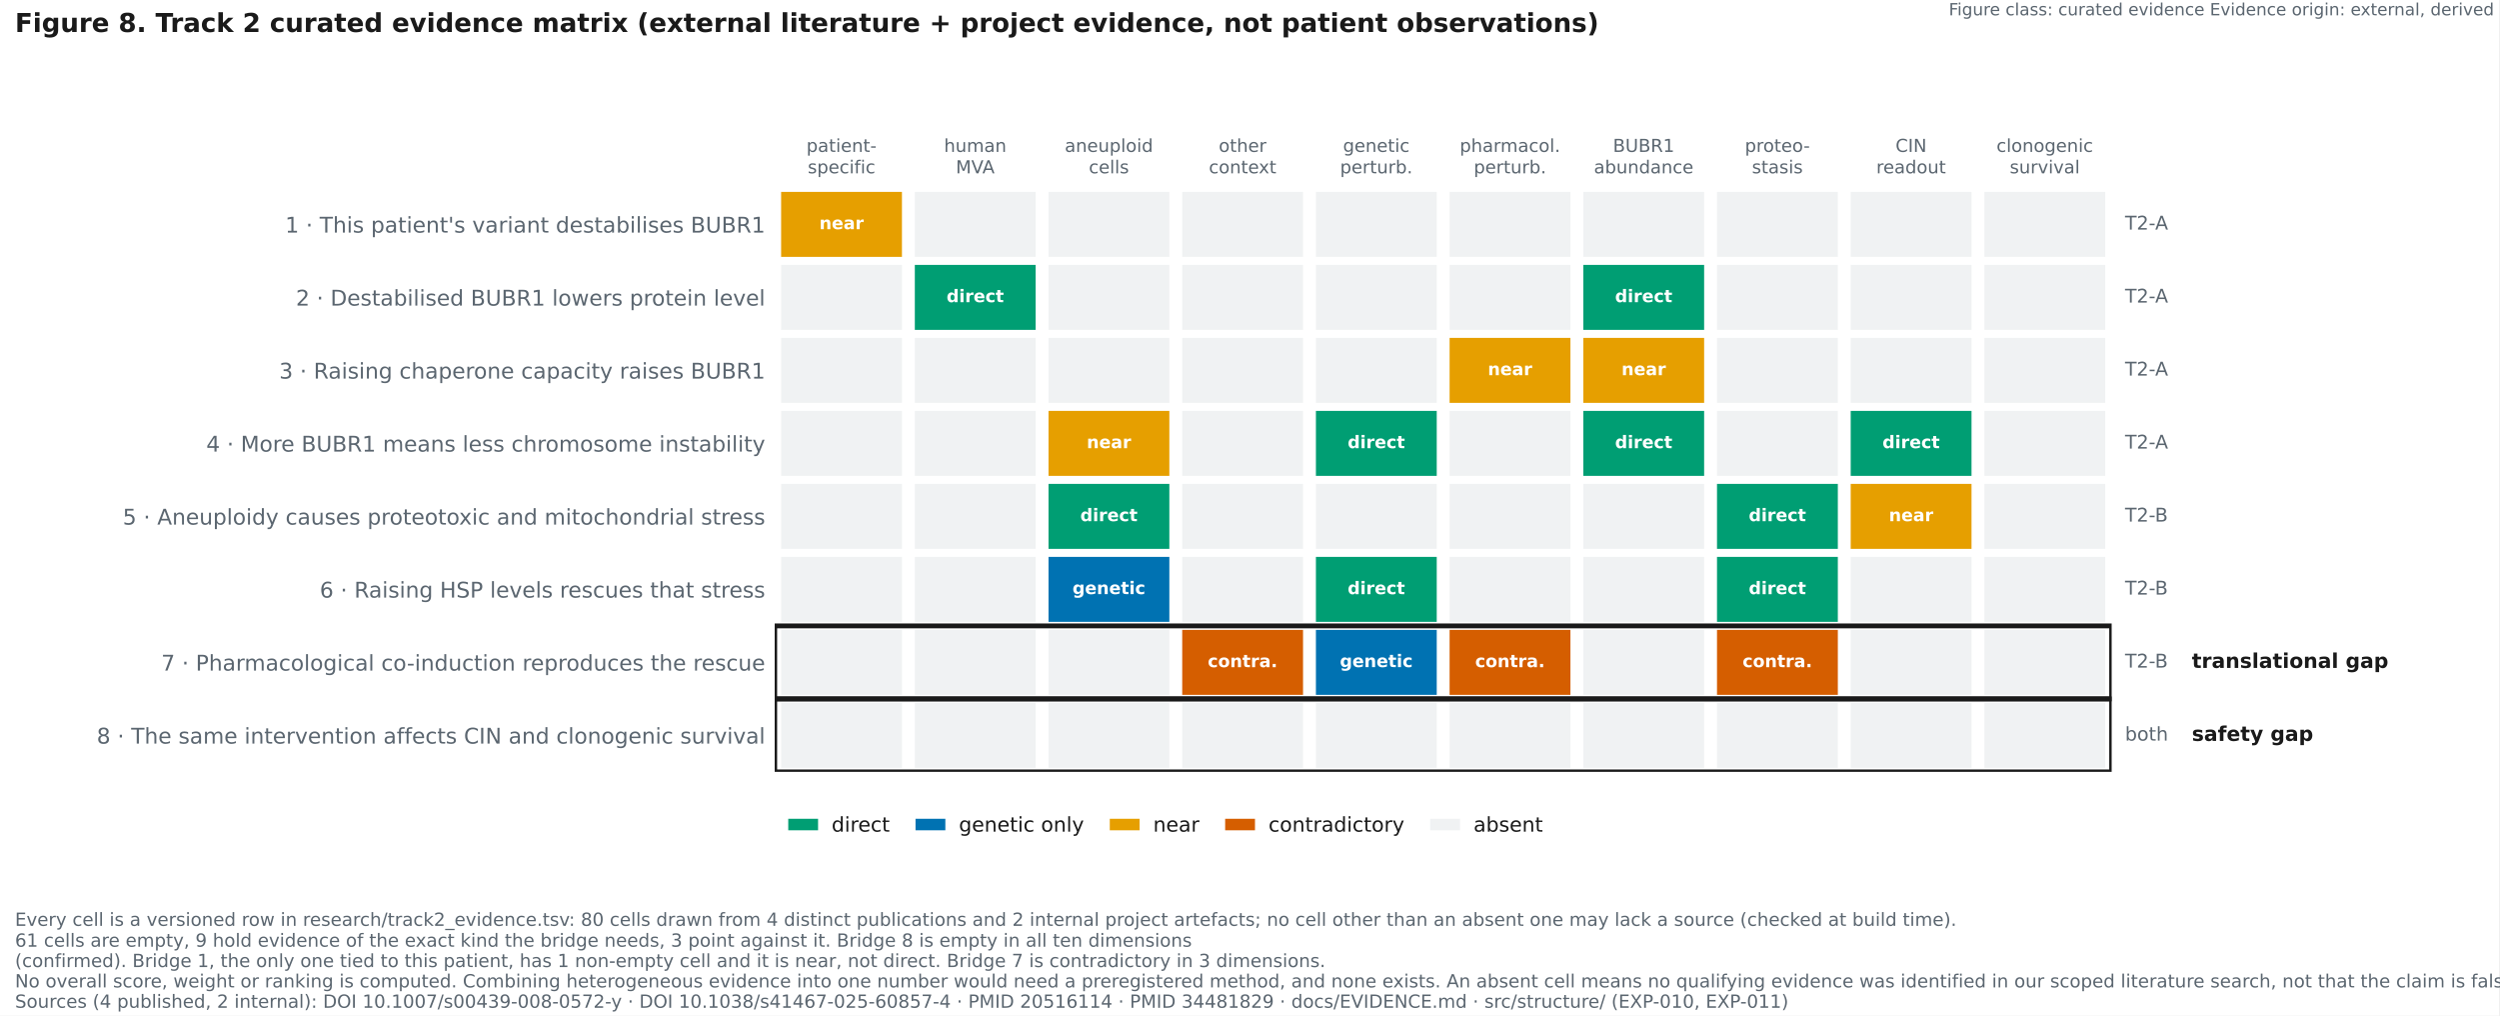
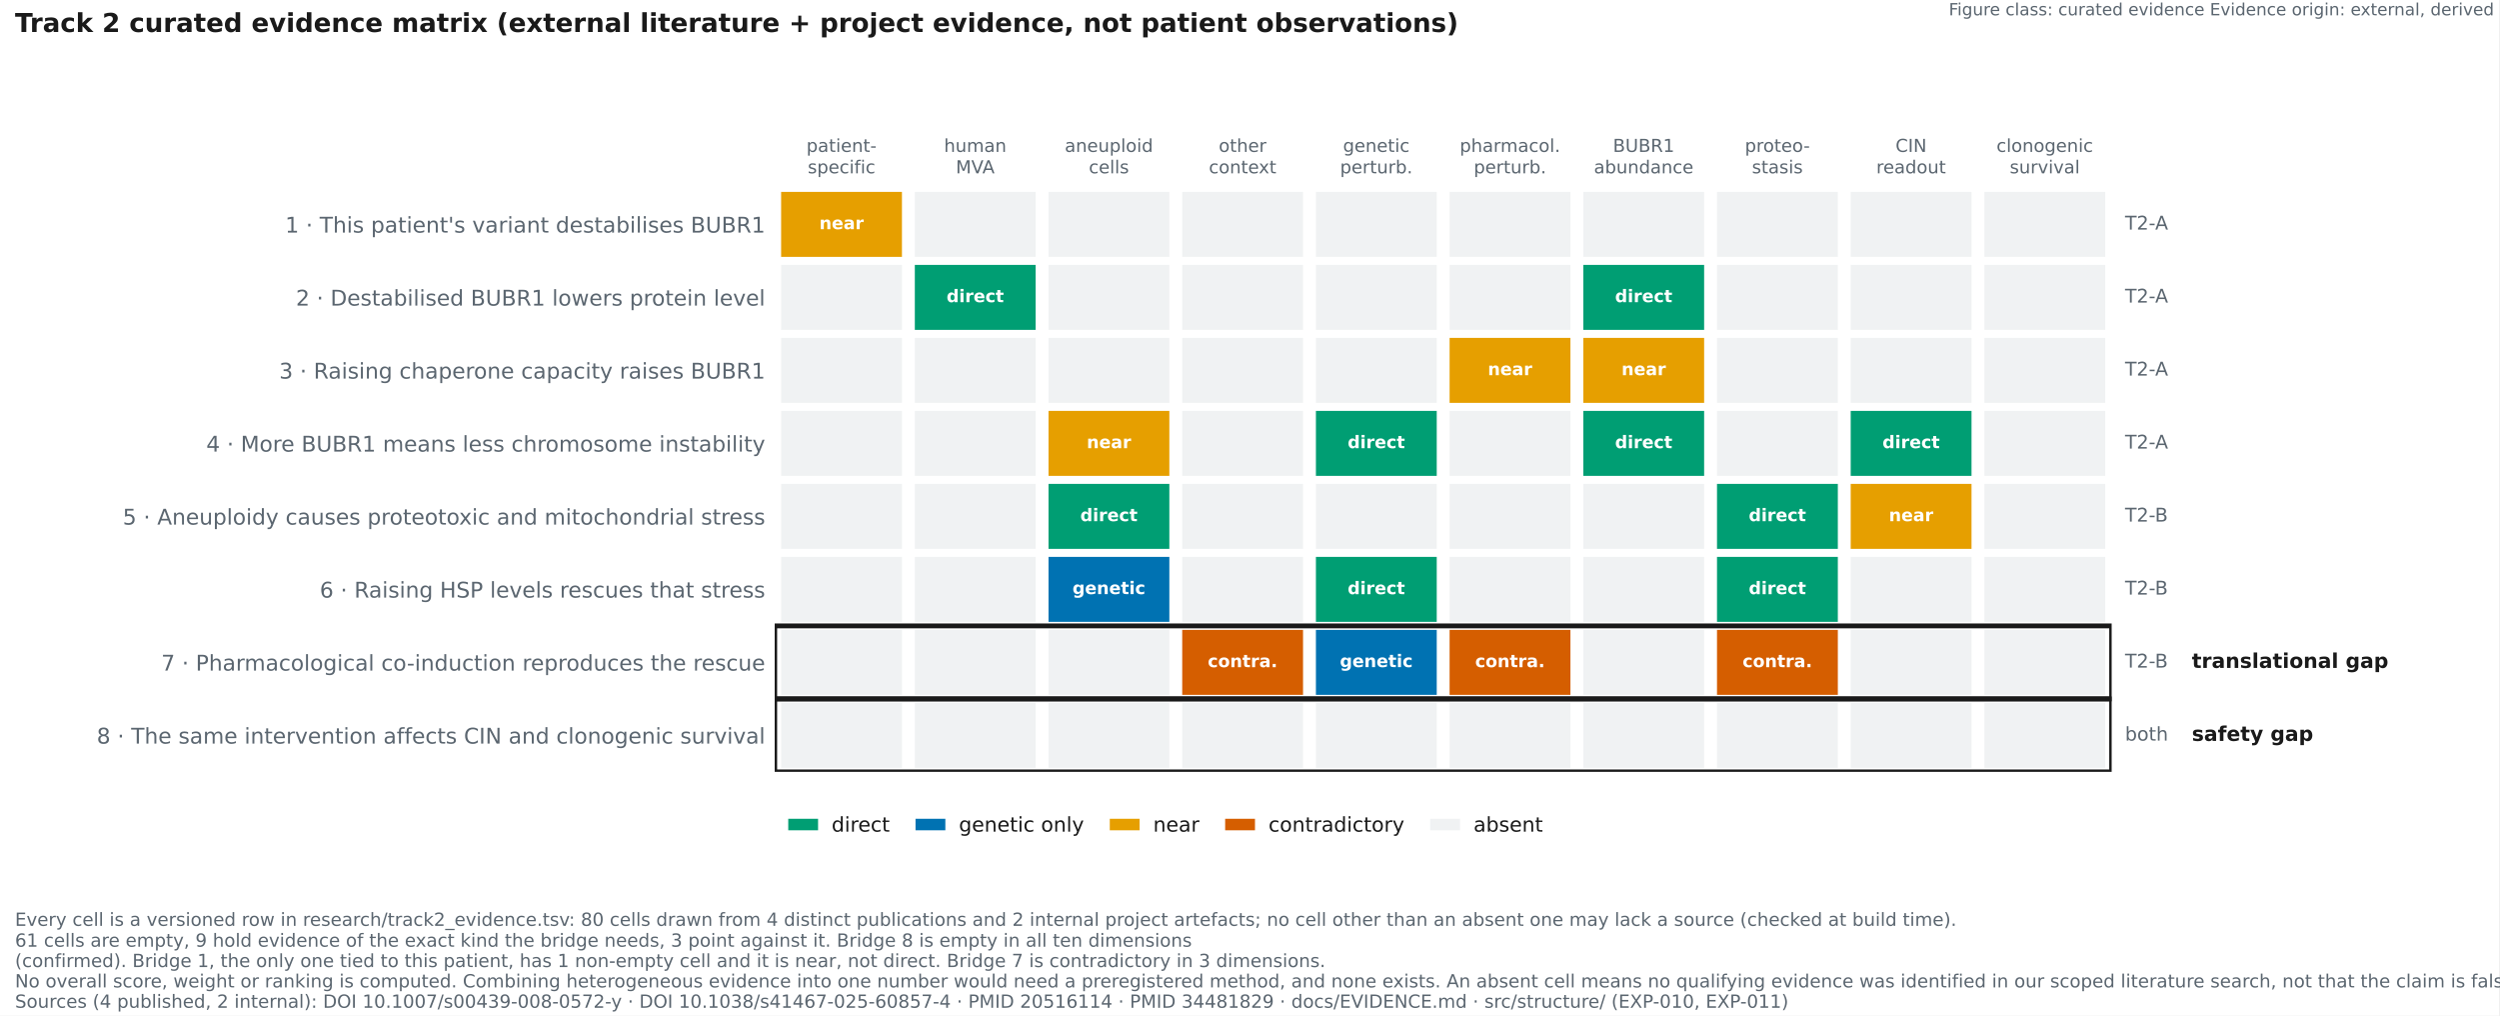
<svg xmlns="http://www.w3.org/2000/svg" width="921.6pt" height="374.4pt" viewBox="0 0 921.6 374.4" version="1.1">
  <defs>
    <style type="text/css">*{stroke-linejoin: round; stroke-linecap: butt}</style>
  </defs>
  <g id="figure_1">
    <g id="patch_1">
      <path d="M 0 374.4 L 921.6 374.4 L 921.6 0 L 0 0 z " style="fill: #ffffff" />
    </g>
    <g id="axes_1">
      <g id="patch_2">
        <path d="M 285.696 284.544 L 778.752 284.544 L 778.752 69.264 L 285.696 69.264 z " style="fill: #ffffff" />
      </g>
      <g id="matplotlib.axis_1">
        <g id="xtick_1">
          <g id="line2d_1" />
          <g id="text_1">
            <text style="fill: #5b6670; font: 6.6px 'DejaVu Sans', 'Arial', 'Helvetica', sans-serif" transform="translate(297.4149 55.99935)">patient-</text>
            <text style="fill: #5b6670; font: 6.6px 'DejaVu Sans', 'Arial', 'Helvetica', sans-serif" transform="translate(297.88 63.89141)">specific</text>
          </g>
        </g>
        <g id="xtick_2">
          <g id="line2d_2" />
          <g id="text_2">
            <text style="fill: #5b6670; font: 6.6px 'DejaVu Sans', 'Arial', 'Helvetica', sans-serif" transform="translate(348.1436 55.99935)">human</text>
            <text style="fill: #5b6670; font: 6.6px 'DejaVu Sans', 'Arial', 'Helvetica', sans-serif" transform="translate(352.5027 63.89141)">MVA</text>
          </g>
        </g>
        <g id="xtick_3">
          <g id="line2d_3" />
          <g id="text_3">
            <text style="fill: #5b6670; font: 6.6px 'DejaVu Sans', 'Arial', 'Helvetica', sans-serif" transform="translate(392.6817 55.99935)">aneuploid</text>
            <text style="fill: #5b6670; font: 6.6px 'DejaVu Sans', 'Arial', 'Helvetica', sans-serif" transform="translate(401.5623 63.89141)">cells</text>
          </g>
        </g>
        <g id="xtick_4">
          <g id="line2d_4" />
          <g id="text_4">
            <text style="fill: #5b6670; font: 6.6px 'DejaVu Sans', 'Arial', 'Helvetica', sans-serif" transform="translate(449.4742 55.99935)">other</text>
            <text style="fill: #5b6670; font: 6.6px 'DejaVu Sans', 'Arial', 'Helvetica', sans-serif" transform="translate(445.8272 63.89141)">context</text>
          </g>
        </g>
        <g id="xtick_5">
          <g id="line2d_5" />
          <g id="text_5">
            <text style="fill: #5b6670; font: 6.6px 'DejaVu Sans', 'Arial', 'Helvetica', sans-serif" transform="translate(495.2988 55.99935)">genetic</text>
            <text style="fill: #5b6670; font: 6.6px 'DejaVu Sans', 'Arial', 'Helvetica', sans-serif" transform="translate(494.2036 63.89141)">perturb.</text>
          </g>
        </g>
        <g id="xtick_6">
          <g id="line2d_6" />
          <g id="text_6">
            <text style="fill: #5b6670; font: 6.6px 'DejaVu Sans', 'Arial', 'Helvetica', sans-serif" transform="translate(538.3334 55.99935)">pharmacol.</text>
            <text style="fill: #5b6670; font: 6.6px 'DejaVu Sans', 'Arial', 'Helvetica', sans-serif" transform="translate(543.5092 63.89141)">perturb.</text>
          </g>
        </g>
        <g id="xtick_7">
          <g id="line2d_7" />
          <g id="text_7">
            <text style="fill: #5b6670; font: 6.6px 'DejaVu Sans', 'Arial', 'Helvetica', sans-serif" transform="translate(594.8464 55.99935)">BUBR1</text>
            <text style="fill: #5b6670; font: 6.6px 'DejaVu Sans', 'Arial', 'Helvetica', sans-serif" transform="translate(587.8287 63.89141)">abundance</text>
          </g>
        </g>
        <g id="xtick_8">
          <g id="line2d_8" />
          <g id="text_8">
            <text style="fill: #5b6670; font: 6.6px 'DejaVu Sans', 'Arial', 'Helvetica', sans-serif" transform="translate(643.4956 55.99935)">proteo-</text>
            <text style="fill: #5b6670; font: 6.6px 'DejaVu Sans', 'Arial', 'Helvetica', sans-serif" transform="translate(646.098 63.89141)">stasis</text>
          </g>
        </g>
        <g id="xtick_9">
          <g id="line2d_9" />
          <g id="text_9">
            <text style="fill: #5b6670; font: 6.6px 'DejaVu Sans', 'Arial', 'Helvetica', sans-serif" transform="translate(699.047 55.99935)">CIN</text>
            <text style="fill: #5b6670; font: 6.6px 'DejaVu Sans', 'Arial', 'Helvetica', sans-serif" transform="translate(691.9592 63.89141)">readout</text>
          </g>
        </g>
        <g id="xtick_10">
          <g id="line2d_10" />
          <g id="text_10">
            <text style="fill: #5b6670; font: 6.6px 'DejaVu Sans', 'Arial', 'Helvetica', sans-serif" transform="translate(736.29 55.99935)">clonogenic</text>
            <text style="fill: #5b6670; font: 6.6px 'DejaVu Sans', 'Arial', 'Helvetica', sans-serif" transform="translate(741.1699 63.89141)">survival</text>
          </g>
        </g>
      </g>
      <g id="matplotlib.axis_2">
        <g id="ytick_1">
          <g id="line2d_11" />
          <g id="text_11">
            <text style="fill: #5b6670; font: 8px 'DejaVu Sans', 'Arial', 'Helvetica', sans-serif; text-anchor: end" x="282.196" y="85.758" transform="rotate(-0 282.196 85.75838)">1  ·  This patient's variant destabilises BUBR1</text>
          </g>
        </g>
        <g id="ytick_2">
          <g id="line2d_12" />
          <g id="text_12">
            <text style="fill: #5b6670; font: 8px 'DejaVu Sans', 'Arial', 'Helvetica', sans-serif; text-anchor: end" x="282.196" y="112.668" transform="rotate(-0 282.196 112.6684)">2  ·  Destabilised BUBR1 lowers protein level</text>
          </g>
        </g>
        <g id="ytick_3">
          <g id="line2d_13" />
          <g id="text_13">
            <text style="fill: #5b6670; font: 8px 'DejaVu Sans', 'Arial', 'Helvetica', sans-serif; text-anchor: end" x="282.196" y="139.578" transform="rotate(-0 282.196 139.5784)">3  ·  Raising chaperone capacity raises BUBR1</text>
          </g>
        </g>
        <g id="ytick_4">
          <g id="line2d_14" />
          <g id="text_14">
            <text style="fill: #5b6670; font: 8px 'DejaVu Sans', 'Arial', 'Helvetica', sans-serif; text-anchor: end" x="282.196" y="166.488" transform="rotate(-0 282.196 166.4884)">4  ·  More BUBR1 means less chromosome instability</text>
          </g>
        </g>
        <g id="ytick_5">
          <g id="line2d_15" />
          <g id="text_15">
            <text style="fill: #5b6670; font: 8px 'DejaVu Sans', 'Arial', 'Helvetica', sans-serif; text-anchor: end" x="282.196" y="193.398" transform="rotate(-0 282.196 193.3984)">5  ·  Aneuploidy causes proteotoxic and mitochondrial stress</text>
          </g>
        </g>
        <g id="ytick_6">
          <g id="line2d_16" />
          <g id="text_16">
            <text style="fill: #5b6670; font: 8px 'DejaVu Sans', 'Arial', 'Helvetica', sans-serif; text-anchor: end" x="282.196" y="220.308" transform="rotate(-0 282.196 220.3084)">6  ·  Raising HSP levels rescues that stress</text>
          </g>
        </g>
        <g id="ytick_7">
          <g id="line2d_17" />
          <g id="text_17">
            <text style="fill: #5b6670; font: 8px 'DejaVu Sans', 'Arial', 'Helvetica', sans-serif; text-anchor: end" x="282.196" y="247.218" transform="rotate(-0 282.196 247.2184)">7  ·  Pharmacological co-induction reproduces the rescue</text>
          </g>
        </g>
        <g id="ytick_8">
          <g id="line2d_18" />
          <g id="text_18">
            <text style="fill: #5b6670; font: 8px 'DejaVu Sans', 'Arial', 'Helvetica', sans-serif; text-anchor: end" x="282.196" y="274.128" transform="rotate(-0 282.196 274.1284)">8  ·  The same intervention affects CIN and clonogenic survival</text>
          </g>
        </g>
      </g>
      <g id="patch_3">
        <path d="M 287.668 70.34 L 333.029 70.34 L 333.029 95.098 L 287.668 95.098 z " clip-path="url(#pec795d6437)" style="fill: #e69f00; stroke: #ffffff; stroke-width: 0.8; stroke-linejoin: miter" />
      </g>
      <g id="patch_4">
        <path d="M 336.974 70.34 L 382.335 70.34 L 382.335 95.098 L 336.974 95.098 z " clip-path="url(#pec795d6437)" style="fill: #f0f2f3; stroke: #ffffff; stroke-width: 0.8; stroke-linejoin: miter" />
      </g>
      <g id="patch_5">
        <path d="M 386.279 70.34 L 431.641 70.34 L 431.641 95.098 L 386.279 95.098 z " clip-path="url(#pec795d6437)" style="fill: #f0f2f3; stroke: #ffffff; stroke-width: 0.8; stroke-linejoin: miter" />
      </g>
      <g id="patch_6">
        <path d="M 435.585 70.34 L 480.946 70.34 L 480.946 95.098 L 435.585 95.098 z " clip-path="url(#pec795d6437)" style="fill: #f0f2f3; stroke: #ffffff; stroke-width: 0.8; stroke-linejoin: miter" />
      </g>
      <g id="patch_7">
        <path d="M 484.891 70.34 L 530.252 70.34 L 530.252 95.098 L 484.891 95.098 z " clip-path="url(#pec795d6437)" style="fill: #f0f2f3; stroke: #ffffff; stroke-width: 0.8; stroke-linejoin: miter" />
      </g>
      <g id="patch_8">
        <path d="M 534.196 70.34 L 579.557 70.34 L 579.557 95.098 L 534.196 95.098 z " clip-path="url(#pec795d6437)" style="fill: #f0f2f3; stroke: #ffffff; stroke-width: 0.8; stroke-linejoin: miter" />
      </g>
      <g id="patch_9">
        <path d="M 583.502 70.34 L 628.863 70.34 L 628.863 95.098 L 583.502 95.098 z " clip-path="url(#pec795d6437)" style="fill: #f0f2f3; stroke: #ffffff; stroke-width: 0.8; stroke-linejoin: miter" />
      </g>
      <g id="patch_10">
        <path d="M 632.807 70.34 L 678.169 70.34 L 678.169 95.098 L 632.807 95.098 z " clip-path="url(#pec795d6437)" style="fill: #f0f2f3; stroke: #ffffff; stroke-width: 0.8; stroke-linejoin: miter" />
      </g>
      <g id="patch_11">
        <path d="M 682.113 70.34 L 727.474 70.34 L 727.474 95.098 L 682.113 95.098 z " clip-path="url(#pec795d6437)" style="fill: #f0f2f3; stroke: #ffffff; stroke-width: 0.8; stroke-linejoin: miter" />
      </g>
      <g id="patch_12">
        <path d="M 731.419 70.34 L 776.78 70.34 L 776.78 95.098 L 731.419 95.098 z " clip-path="url(#pec795d6437)" style="fill: #f0f2f3; stroke: #ffffff; stroke-width: 0.8; stroke-linejoin: miter" />
      </g>
      <g id="patch_13">
        <path d="M 287.668 97.25 L 333.029 97.25 L 333.029 122.008 L 287.668 122.008 z " clip-path="url(#pec795d6437)" style="fill: #f0f2f3; stroke: #ffffff; stroke-width: 0.8; stroke-linejoin: miter" />
      </g>
      <g id="patch_14">
        <path d="M 336.974 97.25 L 382.335 97.25 L 382.335 122.008 L 336.974 122.008 z " clip-path="url(#pec795d6437)" style="fill: #009e73; stroke: #ffffff; stroke-width: 0.8; stroke-linejoin: miter" />
      </g>
      <g id="patch_15">
        <path d="M 386.279 97.25 L 431.641 97.25 L 431.641 122.008 L 386.279 122.008 z " clip-path="url(#pec795d6437)" style="fill: #f0f2f3; stroke: #ffffff; stroke-width: 0.8; stroke-linejoin: miter" />
      </g>
      <g id="patch_16">
        <path d="M 435.585 97.25 L 480.946 97.25 L 480.946 122.008 L 435.585 122.008 z " clip-path="url(#pec795d6437)" style="fill: #f0f2f3; stroke: #ffffff; stroke-width: 0.8; stroke-linejoin: miter" />
      </g>
      <g id="patch_17">
        <path d="M 484.891 97.25 L 530.252 97.25 L 530.252 122.008 L 484.891 122.008 z " clip-path="url(#pec795d6437)" style="fill: #f0f2f3; stroke: #ffffff; stroke-width: 0.8; stroke-linejoin: miter" />
      </g>
      <g id="patch_18">
        <path d="M 534.196 97.25 L 579.557 97.25 L 579.557 122.008 L 534.196 122.008 z " clip-path="url(#pec795d6437)" style="fill: #f0f2f3; stroke: #ffffff; stroke-width: 0.8; stroke-linejoin: miter" />
      </g>
      <g id="patch_19">
        <path d="M 583.502 97.25 L 628.863 97.25 L 628.863 122.008 L 583.502 122.008 z " clip-path="url(#pec795d6437)" style="fill: #009e73; stroke: #ffffff; stroke-width: 0.8; stroke-linejoin: miter" />
      </g>
      <g id="patch_20">
        <path d="M 632.807 97.25 L 678.169 97.25 L 678.169 122.008 L 632.807 122.008 z " clip-path="url(#pec795d6437)" style="fill: #f0f2f3; stroke: #ffffff; stroke-width: 0.8; stroke-linejoin: miter" />
      </g>
      <g id="patch_21">
        <path d="M 682.113 97.25 L 727.474 97.25 L 727.474 122.008 L 682.113 122.008 z " clip-path="url(#pec795d6437)" style="fill: #f0f2f3; stroke: #ffffff; stroke-width: 0.8; stroke-linejoin: miter" />
      </g>
      <g id="patch_22">
        <path d="M 731.419 97.25 L 776.78 97.25 L 776.78 122.008 L 731.419 122.008 z " clip-path="url(#pec795d6437)" style="fill: #f0f2f3; stroke: #ffffff; stroke-width: 0.8; stroke-linejoin: miter" />
      </g>
      <g id="patch_23">
        <path d="M 287.668 124.16 L 333.029 124.16 L 333.029 148.918 L 287.668 148.918 z " clip-path="url(#pec795d6437)" style="fill: #f0f2f3; stroke: #ffffff; stroke-width: 0.8; stroke-linejoin: miter" />
      </g>
      <g id="patch_24">
        <path d="M 336.974 124.16 L 382.335 124.16 L 382.335 148.918 L 336.974 148.918 z " clip-path="url(#pec795d6437)" style="fill: #f0f2f3; stroke: #ffffff; stroke-width: 0.8; stroke-linejoin: miter" />
      </g>
      <g id="patch_25">
        <path d="M 386.279 124.16 L 431.641 124.16 L 431.641 148.918 L 386.279 148.918 z " clip-path="url(#pec795d6437)" style="fill: #f0f2f3; stroke: #ffffff; stroke-width: 0.8; stroke-linejoin: miter" />
      </g>
      <g id="patch_26">
        <path d="M 435.585 124.16 L 480.946 124.16 L 480.946 148.918 L 435.585 148.918 z " clip-path="url(#pec795d6437)" style="fill: #f0f2f3; stroke: #ffffff; stroke-width: 0.8; stroke-linejoin: miter" />
      </g>
      <g id="patch_27">
        <path d="M 484.891 124.16 L 530.252 124.16 L 530.252 148.918 L 484.891 148.918 z " clip-path="url(#pec795d6437)" style="fill: #f0f2f3; stroke: #ffffff; stroke-width: 0.8; stroke-linejoin: miter" />
      </g>
      <g id="patch_28">
        <path d="M 534.196 124.16 L 579.557 124.16 L 579.557 148.918 L 534.196 148.918 z " clip-path="url(#pec795d6437)" style="fill: #e69f00; stroke: #ffffff; stroke-width: 0.8; stroke-linejoin: miter" />
      </g>
      <g id="patch_29">
        <path d="M 583.502 124.16 L 628.863 124.16 L 628.863 148.918 L 583.502 148.918 z " clip-path="url(#pec795d6437)" style="fill: #e69f00; stroke: #ffffff; stroke-width: 0.8; stroke-linejoin: miter" />
      </g>
      <g id="patch_30">
        <path d="M 632.807 124.16 L 678.169 124.16 L 678.169 148.918 L 632.807 148.918 z " clip-path="url(#pec795d6437)" style="fill: #f0f2f3; stroke: #ffffff; stroke-width: 0.8; stroke-linejoin: miter" />
      </g>
      <g id="patch_31">
        <path d="M 682.113 124.16 L 727.474 124.16 L 727.474 148.918 L 682.113 148.918 z " clip-path="url(#pec795d6437)" style="fill: #f0f2f3; stroke: #ffffff; stroke-width: 0.8; stroke-linejoin: miter" />
      </g>
      <g id="patch_32">
        <path d="M 731.419 124.16 L 776.78 124.16 L 776.78 148.918 L 731.419 148.918 z " clip-path="url(#pec795d6437)" style="fill: #f0f2f3; stroke: #ffffff; stroke-width: 0.8; stroke-linejoin: miter" />
      </g>
      <g id="patch_33">
        <path d="M 287.668 151.07 L 333.029 151.07 L 333.029 175.828 L 287.668 175.828 z " clip-path="url(#pec795d6437)" style="fill: #f0f2f3; stroke: #ffffff; stroke-width: 0.8; stroke-linejoin: miter" />
      </g>
      <g id="patch_34">
        <path d="M 336.974 151.07 L 382.335 151.07 L 382.335 175.828 L 336.974 175.828 z " clip-path="url(#pec795d6437)" style="fill: #f0f2f3; stroke: #ffffff; stroke-width: 0.8; stroke-linejoin: miter" />
      </g>
      <g id="patch_35">
        <path d="M 386.279 151.07 L 431.641 151.07 L 431.641 175.828 L 386.279 175.828 z " clip-path="url(#pec795d6437)" style="fill: #e69f00; stroke: #ffffff; stroke-width: 0.8; stroke-linejoin: miter" />
      </g>
      <g id="patch_36">
        <path d="M 435.585 151.07 L 480.946 151.07 L 480.946 175.828 L 435.585 175.828 z " clip-path="url(#pec795d6437)" style="fill: #f0f2f3; stroke: #ffffff; stroke-width: 0.8; stroke-linejoin: miter" />
      </g>
      <g id="patch_37">
        <path d="M 484.891 151.07 L 530.252 151.07 L 530.252 175.828 L 484.891 175.828 z " clip-path="url(#pec795d6437)" style="fill: #009e73; stroke: #ffffff; stroke-width: 0.8; stroke-linejoin: miter" />
      </g>
      <g id="patch_38">
        <path d="M 534.196 151.07 L 579.557 151.07 L 579.557 175.828 L 534.196 175.828 z " clip-path="url(#pec795d6437)" style="fill: #f0f2f3; stroke: #ffffff; stroke-width: 0.8; stroke-linejoin: miter" />
      </g>
      <g id="patch_39">
        <path d="M 583.502 151.07 L 628.863 151.07 L 628.863 175.828 L 583.502 175.828 z " clip-path="url(#pec795d6437)" style="fill: #009e73; stroke: #ffffff; stroke-width: 0.8; stroke-linejoin: miter" />
      </g>
      <g id="patch_40">
        <path d="M 632.807 151.07 L 678.169 151.07 L 678.169 175.828 L 632.807 175.828 z " clip-path="url(#pec795d6437)" style="fill: #f0f2f3; stroke: #ffffff; stroke-width: 0.8; stroke-linejoin: miter" />
      </g>
      <g id="patch_41">
        <path d="M 682.113 151.07 L 727.474 151.07 L 727.474 175.828 L 682.113 175.828 z " clip-path="url(#pec795d6437)" style="fill: #009e73; stroke: #ffffff; stroke-width: 0.8; stroke-linejoin: miter" />
      </g>
      <g id="patch_42">
        <path d="M 731.419 151.07 L 776.78 151.07 L 776.78 175.828 L 731.419 175.828 z " clip-path="url(#pec795d6437)" style="fill: #f0f2f3; stroke: #ffffff; stroke-width: 0.8; stroke-linejoin: miter" />
      </g>
      <g id="patch_43">
        <path d="M 287.668 177.98 L 333.029 177.98 L 333.029 202.738 L 287.668 202.738 z " clip-path="url(#pec795d6437)" style="fill: #f0f2f3; stroke: #ffffff; stroke-width: 0.8; stroke-linejoin: miter" />
      </g>
      <g id="patch_44">
        <path d="M 336.974 177.98 L 382.335 177.98 L 382.335 202.738 L 336.974 202.738 z " clip-path="url(#pec795d6437)" style="fill: #f0f2f3; stroke: #ffffff; stroke-width: 0.8; stroke-linejoin: miter" />
      </g>
      <g id="patch_45">
        <path d="M 386.279 177.98 L 431.641 177.98 L 431.641 202.738 L 386.279 202.738 z " clip-path="url(#pec795d6437)" style="fill: #009e73; stroke: #ffffff; stroke-width: 0.8; stroke-linejoin: miter" />
      </g>
      <g id="patch_46">
        <path d="M 435.585 177.98 L 480.946 177.98 L 480.946 202.738 L 435.585 202.738 z " clip-path="url(#pec795d6437)" style="fill: #f0f2f3; stroke: #ffffff; stroke-width: 0.8; stroke-linejoin: miter" />
      </g>
      <g id="patch_47">
        <path d="M 484.891 177.98 L 530.252 177.98 L 530.252 202.738 L 484.891 202.738 z " clip-path="url(#pec795d6437)" style="fill: #f0f2f3; stroke: #ffffff; stroke-width: 0.8; stroke-linejoin: miter" />
      </g>
      <g id="patch_48">
        <path d="M 534.196 177.98 L 579.557 177.98 L 579.557 202.738 L 534.196 202.738 z " clip-path="url(#pec795d6437)" style="fill: #f0f2f3; stroke: #ffffff; stroke-width: 0.8; stroke-linejoin: miter" />
      </g>
      <g id="patch_49">
        <path d="M 583.502 177.98 L 628.863 177.98 L 628.863 202.738 L 583.502 202.738 z " clip-path="url(#pec795d6437)" style="fill: #f0f2f3; stroke: #ffffff; stroke-width: 0.8; stroke-linejoin: miter" />
      </g>
      <g id="patch_50">
        <path d="M 632.807 177.98 L 678.169 177.98 L 678.169 202.738 L 632.807 202.738 z " clip-path="url(#pec795d6437)" style="fill: #009e73; stroke: #ffffff; stroke-width: 0.8; stroke-linejoin: miter" />
      </g>
      <g id="patch_51">
        <path d="M 682.113 177.98 L 727.474 177.98 L 727.474 202.738 L 682.113 202.738 z " clip-path="url(#pec795d6437)" style="fill: #e69f00; stroke: #ffffff; stroke-width: 0.8; stroke-linejoin: miter" />
      </g>
      <g id="patch_52">
        <path d="M 731.419 177.98 L 776.78 177.98 L 776.78 202.738 L 731.419 202.738 z " clip-path="url(#pec795d6437)" style="fill: #f0f2f3; stroke: #ffffff; stroke-width: 0.8; stroke-linejoin: miter" />
      </g>
      <g id="patch_53">
        <path d="M 287.668 204.89 L 333.029 204.89 L 333.029 229.648 L 287.668 229.648 z " clip-path="url(#pec795d6437)" style="fill: #f0f2f3; stroke: #ffffff; stroke-width: 0.8; stroke-linejoin: miter" />
      </g>
      <g id="patch_54">
        <path d="M 336.974 204.89 L 382.335 204.89 L 382.335 229.648 L 336.974 229.648 z " clip-path="url(#pec795d6437)" style="fill: #f0f2f3; stroke: #ffffff; stroke-width: 0.8; stroke-linejoin: miter" />
      </g>
      <g id="patch_55">
        <path d="M 386.279 204.89 L 431.641 204.89 L 431.641 229.648 L 386.279 229.648 z " clip-path="url(#pec795d6437)" style="fill: #0072b2; stroke: #ffffff; stroke-width: 0.8; stroke-linejoin: miter" />
      </g>
      <g id="patch_56">
        <path d="M 435.585 204.89 L 480.946 204.89 L 480.946 229.648 L 435.585 229.648 z " clip-path="url(#pec795d6437)" style="fill: #f0f2f3; stroke: #ffffff; stroke-width: 0.8; stroke-linejoin: miter" />
      </g>
      <g id="patch_57">
        <path d="M 484.891 204.89 L 530.252 204.89 L 530.252 229.648 L 484.891 229.648 z " clip-path="url(#pec795d6437)" style="fill: #009e73; stroke: #ffffff; stroke-width: 0.8; stroke-linejoin: miter" />
      </g>
      <g id="patch_58">
        <path d="M 534.196 204.89 L 579.557 204.89 L 579.557 229.648 L 534.196 229.648 z " clip-path="url(#pec795d6437)" style="fill: #f0f2f3; stroke: #ffffff; stroke-width: 0.8; stroke-linejoin: miter" />
      </g>
      <g id="patch_59">
        <path d="M 583.502 204.89 L 628.863 204.89 L 628.863 229.648 L 583.502 229.648 z " clip-path="url(#pec795d6437)" style="fill: #f0f2f3; stroke: #ffffff; stroke-width: 0.8; stroke-linejoin: miter" />
      </g>
      <g id="patch_60">
        <path d="M 632.807 204.89 L 678.169 204.89 L 678.169 229.648 L 632.807 229.648 z " clip-path="url(#pec795d6437)" style="fill: #009e73; stroke: #ffffff; stroke-width: 0.8; stroke-linejoin: miter" />
      </g>
      <g id="patch_61">
        <path d="M 682.113 204.89 L 727.474 204.89 L 727.474 229.648 L 682.113 229.648 z " clip-path="url(#pec795d6437)" style="fill: #f0f2f3; stroke: #ffffff; stroke-width: 0.8; stroke-linejoin: miter" />
      </g>
      <g id="patch_62">
        <path d="M 731.419 204.89 L 776.78 204.89 L 776.78 229.648 L 731.419 229.648 z " clip-path="url(#pec795d6437)" style="fill: #f0f2f3; stroke: #ffffff; stroke-width: 0.8; stroke-linejoin: miter" />
      </g>
      <g id="patch_63">
        <path d="M 287.668 231.8 L 333.029 231.8 L 333.029 256.558 L 287.668 256.558 z " clip-path="url(#pec795d6437)" style="fill: #f0f2f3; stroke: #ffffff; stroke-width: 0.8; stroke-linejoin: miter" />
      </g>
      <g id="patch_64">
        <path d="M 336.974 231.8 L 382.335 231.8 L 382.335 256.558 L 336.974 256.558 z " clip-path="url(#pec795d6437)" style="fill: #f0f2f3; stroke: #ffffff; stroke-width: 0.8; stroke-linejoin: miter" />
      </g>
      <g id="patch_65">
        <path d="M 386.279 231.8 L 431.641 231.8 L 431.641 256.558 L 386.279 256.558 z " clip-path="url(#pec795d6437)" style="fill: #f0f2f3; stroke: #ffffff; stroke-width: 0.8; stroke-linejoin: miter" />
      </g>
      <g id="patch_66">
        <path d="M 435.585 231.8 L 480.946 231.8 L 480.946 256.558 L 435.585 256.558 z " clip-path="url(#pec795d6437)" style="fill: #d55e00; stroke: #ffffff; stroke-width: 0.8; stroke-linejoin: miter" />
      </g>
      <g id="patch_67">
        <path d="M 484.891 231.8 L 530.252 231.8 L 530.252 256.558 L 484.891 256.558 z " clip-path="url(#pec795d6437)" style="fill: #0072b2; stroke: #ffffff; stroke-width: 0.8; stroke-linejoin: miter" />
      </g>
      <g id="patch_68">
        <path d="M 534.196 231.8 L 579.557 231.8 L 579.557 256.558 L 534.196 256.558 z " clip-path="url(#pec795d6437)" style="fill: #d55e00; stroke: #ffffff; stroke-width: 0.8; stroke-linejoin: miter" />
      </g>
      <g id="patch_69">
        <path d="M 583.502 231.8 L 628.863 231.8 L 628.863 256.558 L 583.502 256.558 z " clip-path="url(#pec795d6437)" style="fill: #f0f2f3; stroke: #ffffff; stroke-width: 0.8; stroke-linejoin: miter" />
      </g>
      <g id="patch_70">
        <path d="M 632.807 231.8 L 678.169 231.8 L 678.169 256.558 L 632.807 256.558 z " clip-path="url(#pec795d6437)" style="fill: #d55e00; stroke: #ffffff; stroke-width: 0.8; stroke-linejoin: miter" />
      </g>
      <g id="patch_71">
        <path d="M 682.113 231.8 L 727.474 231.8 L 727.474 256.558 L 682.113 256.558 z " clip-path="url(#pec795d6437)" style="fill: #f0f2f3; stroke: #ffffff; stroke-width: 0.8; stroke-linejoin: miter" />
      </g>
      <g id="patch_72">
        <path d="M 731.419 231.8 L 776.78 231.8 L 776.78 256.558 L 731.419 256.558 z " clip-path="url(#pec795d6437)" style="fill: #f0f2f3; stroke: #ffffff; stroke-width: 0.8; stroke-linejoin: miter" />
      </g>
      <g id="patch_73">
        <path d="M 287.668 258.71 L 333.029 258.71 L 333.029 283.468 L 287.668 283.468 z " clip-path="url(#pec795d6437)" style="fill: #f0f2f3; stroke: #ffffff; stroke-width: 0.8; stroke-linejoin: miter" />
      </g>
      <g id="patch_74">
        <path d="M 336.974 258.71 L 382.335 258.71 L 382.335 283.468 L 336.974 283.468 z " clip-path="url(#pec795d6437)" style="fill: #f0f2f3; stroke: #ffffff; stroke-width: 0.8; stroke-linejoin: miter" />
      </g>
      <g id="patch_75">
        <path d="M 386.279 258.71 L 431.641 258.71 L 431.641 283.468 L 386.279 283.468 z " clip-path="url(#pec795d6437)" style="fill: #f0f2f3; stroke: #ffffff; stroke-width: 0.8; stroke-linejoin: miter" />
      </g>
      <g id="patch_76">
        <path d="M 435.585 258.71 L 480.946 258.71 L 480.946 283.468 L 435.585 283.468 z " clip-path="url(#pec795d6437)" style="fill: #f0f2f3; stroke: #ffffff; stroke-width: 0.8; stroke-linejoin: miter" />
      </g>
      <g id="patch_77">
        <path d="M 484.891 258.71 L 530.252 258.71 L 530.252 283.468 L 484.891 283.468 z " clip-path="url(#pec795d6437)" style="fill: #f0f2f3; stroke: #ffffff; stroke-width: 0.8; stroke-linejoin: miter" />
      </g>
      <g id="patch_78">
        <path d="M 534.196 258.71 L 579.557 258.71 L 579.557 283.468 L 534.196 283.468 z " clip-path="url(#pec795d6437)" style="fill: #f0f2f3; stroke: #ffffff; stroke-width: 0.8; stroke-linejoin: miter" />
      </g>
      <g id="patch_79">
        <path d="M 583.502 258.71 L 628.863 258.71 L 628.863 283.468 L 583.502 283.468 z " clip-path="url(#pec795d6437)" style="fill: #f0f2f3; stroke: #ffffff; stroke-width: 0.8; stroke-linejoin: miter" />
      </g>
      <g id="patch_80">
        <path d="M 632.807 258.71 L 678.169 258.71 L 678.169 283.468 L 632.807 283.468 z " clip-path="url(#pec795d6437)" style="fill: #f0f2f3; stroke: #ffffff; stroke-width: 0.8; stroke-linejoin: miter" />
      </g>
      <g id="patch_81">
        <path d="M 682.113 258.71 L 727.474 258.71 L 727.474 283.468 L 682.113 283.468 z " clip-path="url(#pec795d6437)" style="fill: #f0f2f3; stroke: #ffffff; stroke-width: 0.8; stroke-linejoin: miter" />
      </g>
      <g id="patch_82">
        <path d="M 731.419 258.71 L 776.78 258.71 L 776.78 283.468 L 731.419 283.468 z " clip-path="url(#pec795d6437)" style="fill: #f0f2f3; stroke: #ffffff; stroke-width: 0.8; stroke-linejoin: miter" />
      </g>
      <g id="text_19">
        <text style="fill: #ffffff; font: 700 6.4px 'DejaVu Sans', 'Arial', 'Helvetica', sans-serif; text-anchor: middle" x="310.349" y="84.485" transform="rotate(-0 310.3488 84.485)">near</text>
      </g>
      <g id="text_20">
        <text style="fill: #ffffff; font: 700 6.4px 'DejaVu Sans', 'Arial', 'Helvetica', sans-serif; text-anchor: middle" x="359.654" y="111.395" transform="rotate(-0 359.6544 111.395)">direct</text>
      </g>
      <g id="text_21">
        <text style="fill: #ffffff; font: 700 6.4px 'DejaVu Sans', 'Arial', 'Helvetica', sans-serif; text-anchor: middle" x="606.182" y="111.395" transform="rotate(-0 606.1824 111.395)">direct</text>
      </g>
      <g id="text_22">
        <text style="fill: #ffffff; font: 700 6.4px 'DejaVu Sans', 'Arial', 'Helvetica', sans-serif; text-anchor: middle" x="556.877" y="138.305" transform="rotate(-0 556.8768 138.305)">near</text>
      </g>
      <g id="text_23">
        <text style="fill: #ffffff; font: 700 6.4px 'DejaVu Sans', 'Arial', 'Helvetica', sans-serif; text-anchor: middle" x="606.182" y="138.305" transform="rotate(-0 606.1824 138.305)">near</text>
      </g>
      <g id="text_24">
        <text style="fill: #ffffff; font: 700 6.4px 'DejaVu Sans', 'Arial', 'Helvetica', sans-serif; text-anchor: middle" x="408.96" y="165.215" transform="rotate(-0 408.96 165.215)">near</text>
      </g>
      <g id="text_25">
        <text style="fill: #ffffff; font: 700 6.4px 'DejaVu Sans', 'Arial', 'Helvetica', sans-serif; text-anchor: middle" x="507.571" y="165.215" transform="rotate(-0 507.5712 165.215)">direct</text>
      </g>
      <g id="text_26">
        <text style="fill: #ffffff; font: 700 6.4px 'DejaVu Sans', 'Arial', 'Helvetica', sans-serif; text-anchor: middle" x="606.182" y="165.215" transform="rotate(-0 606.1824 165.215)">direct</text>
      </g>
      <g id="text_27">
        <text style="fill: #ffffff; font: 700 6.4px 'DejaVu Sans', 'Arial', 'Helvetica', sans-serif; text-anchor: middle" x="704.794" y="165.215" transform="rotate(-0 704.7936 165.215)">direct</text>
      </g>
      <g id="text_28">
        <text style="fill: #ffffff; font: 700 6.4px 'DejaVu Sans', 'Arial', 'Helvetica', sans-serif; text-anchor: middle" x="408.96" y="192.125" transform="rotate(-0 408.96 192.125)">direct</text>
      </g>
      <g id="text_29">
        <text style="fill: #ffffff; font: 700 6.4px 'DejaVu Sans', 'Arial', 'Helvetica', sans-serif; text-anchor: middle" x="655.488" y="192.125" transform="rotate(-0 655.488 192.125)">direct</text>
      </g>
      <g id="text_30">
        <text style="fill: #ffffff; font: 700 6.4px 'DejaVu Sans', 'Arial', 'Helvetica', sans-serif; text-anchor: middle" x="704.794" y="192.125" transform="rotate(-0 704.7936 192.125)">near</text>
      </g>
      <g id="text_31">
        <text style="fill: #ffffff; font: 700 6.4px 'DejaVu Sans', 'Arial', 'Helvetica', sans-serif; text-anchor: middle" x="408.96" y="219.01" transform="rotate(-0 408.96 219.01)">genetic</text>
      </g>
      <g id="text_32">
        <text style="fill: #ffffff; font: 700 6.4px 'DejaVu Sans', 'Arial', 'Helvetica', sans-serif; text-anchor: middle" x="507.571" y="219.035" transform="rotate(-0 507.5712 219.035)">direct</text>
      </g>
      <g id="text_33">
        <text style="fill: #ffffff; font: 700 6.4px 'DejaVu Sans', 'Arial', 'Helvetica', sans-serif; text-anchor: middle" x="655.488" y="219.035" transform="rotate(-0 655.488 219.035)">direct</text>
      </g>
      <g id="text_34">
        <text style="fill: #ffffff; font: 700 6.4px 'DejaVu Sans', 'Arial', 'Helvetica', sans-serif; text-anchor: middle" x="458.266" y="245.945" transform="rotate(-0 458.2656 245.945)">contra.</text>
      </g>
      <g id="text_35">
        <text style="fill: #ffffff; font: 700 6.4px 'DejaVu Sans', 'Arial', 'Helvetica', sans-serif; text-anchor: middle" x="507.571" y="245.92" transform="rotate(-0 507.5712 245.92)">genetic</text>
      </g>
      <g id="text_36">
        <text style="fill: #ffffff; font: 700 6.4px 'DejaVu Sans', 'Arial', 'Helvetica', sans-serif; text-anchor: middle" x="556.877" y="245.945" transform="rotate(-0 556.8768 245.945)">contra.</text>
      </g>
      <g id="text_37">
        <text style="fill: #ffffff; font: 700 6.4px 'DejaVu Sans', 'Arial', 'Helvetica', sans-serif; text-anchor: middle" x="655.488" y="245.945" transform="rotate(-0 655.488 245.945)">contra.</text>
      </g>
      <g id="text_38">
        <text style="fill: #5b6670; font: 7px 'DejaVu Sans', 'Arial', 'Helvetica', sans-serif; text-anchor: start" x="783.683" y="84.651" transform="rotate(-0 783.6826 84.65056)">T2-A</text>
      </g>
      <g id="text_39">
        <text style="fill: #5b6670; font: 7px 'DejaVu Sans', 'Arial', 'Helvetica', sans-serif; text-anchor: start" x="783.683" y="111.561" transform="rotate(-0 783.6826 111.5606)">T2-A</text>
      </g>
      <g id="text_40">
        <text style="fill: #5b6670; font: 7px 'DejaVu Sans', 'Arial', 'Helvetica', sans-serif; text-anchor: start" x="783.683" y="138.471" transform="rotate(-0 783.6826 138.4706)">T2-A</text>
      </g>
      <g id="text_41">
        <text style="fill: #5b6670; font: 7px 'DejaVu Sans', 'Arial', 'Helvetica', sans-serif; text-anchor: start" x="783.683" y="165.381" transform="rotate(-0 783.6826 165.3806)">T2-A</text>
      </g>
      <g id="text_42">
        <text style="fill: #5b6670; font: 7px 'DejaVu Sans', 'Arial', 'Helvetica', sans-serif; text-anchor: start" x="783.683" y="192.291" transform="rotate(-0 783.6826 192.2906)">T2-B</text>
      </g>
      <g id="text_43">
        <text style="fill: #5b6670; font: 7px 'DejaVu Sans', 'Arial', 'Helvetica', sans-serif; text-anchor: start" x="783.683" y="219.201" transform="rotate(-0 783.6826 219.2006)">T2-B</text>
      </g>
      <g id="text_44">
        <text style="fill: #5b6670; font: 7px 'DejaVu Sans', 'Arial', 'Helvetica', sans-serif; text-anchor: start" x="783.683" y="246.111" transform="rotate(-0 783.6826 246.1106)">T2-B</text>
      </g>
      <g id="text_45">
        <text style="fill: #1a1a1a; font: 700 7.5px 'DejaVu Sans', 'Arial', 'Helvetica', sans-serif; text-anchor: start" x="808.335" y="246.219" transform="rotate(-0 808.3354 246.2192)">translational gap</text>
      </g>
      <g id="text_46">
        <text style="fill: #5b6670; font: 7px 'DejaVu Sans', 'Arial', 'Helvetica', sans-serif; text-anchor: start" x="783.683" y="273.021" transform="rotate(-0 783.6826 273.0206)">both</text>
      </g>
      <g id="text_47">
        <text style="fill: #1a1a1a; font: 700 7.5px 'DejaVu Sans', 'Arial', 'Helvetica', sans-serif; text-anchor: start" x="808.335" y="273.129" transform="rotate(-0 808.3354 273.1292)">safety gap</text>
      </g>
      <g id="legend_1">
        <g id="patch_83">
          <path d="M 290.196 306.583 L 302.196 306.583 L 302.196 301.333 L 290.196 301.333 z " style="fill: #009e73; stroke: #ffffff; stroke-linejoin: miter" />
        </g>
        <g id="text_48">
          <text style="fill: #1a1a1a; font: 7.5px 'DejaVu Sans', 'Arial', 'Helvetica', sans-serif; text-anchor: start" x="306.696" y="306.583" transform="rotate(-0 306.696 306.5832)">direct</text>
        </g>
        <g id="patch_84">
          <path d="M 337.134 306.583 L 349.134 306.583 L 349.134 301.333 L 337.134 301.333 z " style="fill: #0072b2; stroke: #ffffff; stroke-linejoin: miter" />
        </g>
        <g id="text_49">
          <text style="fill: #1a1a1a; font: 7.5px 'DejaVu Sans', 'Arial', 'Helvetica', sans-serif; text-anchor: start" x="353.634" y="306.583" transform="rotate(-0 353.6343 306.5832)">genetic only</text>
        </g>
        <g id="patch_85">
          <path d="M 408.775 306.583 L 420.775 306.583 L 420.775 301.333 L 408.775 301.333 z " style="fill: #e69f00; stroke: #ffffff; stroke-linejoin: miter" />
        </g>
        <g id="text_50">
          <text style="fill: #1a1a1a; font: 7.5px 'DejaVu Sans', 'Arial', 'Helvetica', sans-serif; text-anchor: start" x="425.275" y="306.583" transform="rotate(-0 425.2745 306.5832)">near</text>
        </g>
        <g id="patch_86">
          <path d="M 451.322 306.583 L 463.322 306.583 L 463.322 301.333 L 451.322 301.333 z " style="fill: #d55e00; stroke: #ffffff; stroke-linejoin: miter" />
        </g>
        <g id="text_51">
          <text style="fill: #1a1a1a; font: 7.5px 'DejaVu Sans', 'Arial', 'Helvetica', sans-serif; text-anchor: start" x="467.822" y="306.583" transform="rotate(-0 467.8218 306.5832)">contradictory</text>
        </g>
        <g id="patch_87">
          <path d="M 526.928 306.583 L 538.928 306.583 L 538.928 301.333 L 526.928 301.333 z " style="fill: #f0f2f3; stroke: #ffffff; stroke-linejoin: miter" />
        </g>
        <g id="text_52">
          <text style="fill: #1a1a1a; font: 7.5px 'DejaVu Sans', 'Arial', 'Helvetica', sans-serif; text-anchor: start" x="543.428" y="306.583" transform="rotate(-0 543.4276 306.5832)">absent</text>
        </g>
      </g>
      <g id="patch_88">
        <path d="M 285.696 230.724 L 778.752 230.724 L 778.752 257.634 L 285.696 257.634 L 285.696 230.724 z " clip-path="url(#pec795d6437)" style="fill: none; stroke: #1a1a1a; stroke-width: 1.8; stroke-linejoin: miter" />
      </g>
      <g id="patch_89">
        <path d="M 285.696 257.634 L 778.752 257.634 L 778.752 284.544 L 285.696 284.544 L 285.696 257.634 z " clip-path="url(#pec795d6437)" style="fill: none; stroke: #1a1a1a; stroke-width: 1.8; stroke-linejoin: miter" />
      </g>
    </g>
    <g id="text_53">
-       <text style="fill: #1a1a1a; font: 700 9.6px 'DejaVu Sans', 'Arial', 'Helvetica', sans-serif; text-anchor: start" x="5.53" y="11.787" transform="rotate(-0 5.5296 11.7873)">Figure 8. Track 2 curated evidence matrix (external literature + project evidence, not patient observations)</text>
+       <text style="fill: #1a1a1a; font: 700 9.6px 'DejaVu Sans', 'Arial', 'Helvetica', sans-serif; text-anchor: start" x="5.53" y="11.787" transform="rotate(-0 5.5296 11.7873)">Track 2 curated evidence matrix (external literature + project evidence, not patient observations)</text>
    </g>
    <g id="text_54">
      <text style="fill: #5b6670; font: 6.7px 'DejaVu Sans', 'Arial', 'Helvetica', sans-serif" transform="translate(5.5296 341.3125)">Every cell is a versioned row in research/track2_evidence.tsv: 80 cells drawn from 4 distinct publications and 2 internal project artefacts; no cell other than an absent one may lack a source (checked at build time).</text>
      <text style="fill: #5b6670; font: 6.7px 'DejaVu Sans', 'Arial', 'Helvetica', sans-serif" transform="translate(5.5296 349.0014)">61 cells are empty, 9 hold evidence of the exact kind the bridge needs, 3 point against it. Bridge 8 is empty in all ten dimensions</text>
      <text style="fill: #5b6670; font: 6.7px 'DejaVu Sans', 'Arial', 'Helvetica', sans-serif" transform="translate(5.5296 356.5039)">(confirmed). Bridge 1, the only one tied to this patient, has 1 non-empty cell and it is near, not direct. Bridge 7 is contradictory in 3 dimensions.</text>
      <text style="fill: #5b6670; font: 6.7px 'DejaVu Sans', 'Arial', 'Helvetica', sans-serif" transform="translate(5.5296 364.0065)">No overall score, weight or ranking is computed. Combining heterogeneous evidence into one number would need a preregistered method, and none exists. An absent cell means no qualifying evidence was identified in our scoped literature search, not that the claim is false and not that nobody has ever looked.</text>
      <text style="fill: #5b6670; font: 6.7px 'DejaVu Sans', 'Arial', 'Helvetica', sans-serif" transform="translate(5.5296 371.509)">Sources (4 published, 2 internal): DOI 10.1007/s00439-008-0572-y  ·  DOI 10.1038/s41467-025-60857-4  ·  PMID 20516114  ·  PMID 34481829  ·  docs/EVIDENCE.md  ·  src/structure/ (EXP-010, EXP-011)</text>
    </g>
    <g id="text_55">
      <text style="fill: #5b6670; font: 6.2px 'DejaVu Sans', 'Arial', 'Helvetica', sans-serif; text-anchor: end" x="919.757" y="5.647" transform="rotate(-0 919.7568 5.647031)">Figure class: curated evidence    Evidence origin: external, derived</text>
    </g>
  </g>
  <defs>
    <clipPath id="pec795d6437">
      <rect x="285.696" y="69.264" width="493.056" height="215.28" />
    </clipPath>
  </defs>
</svg>
